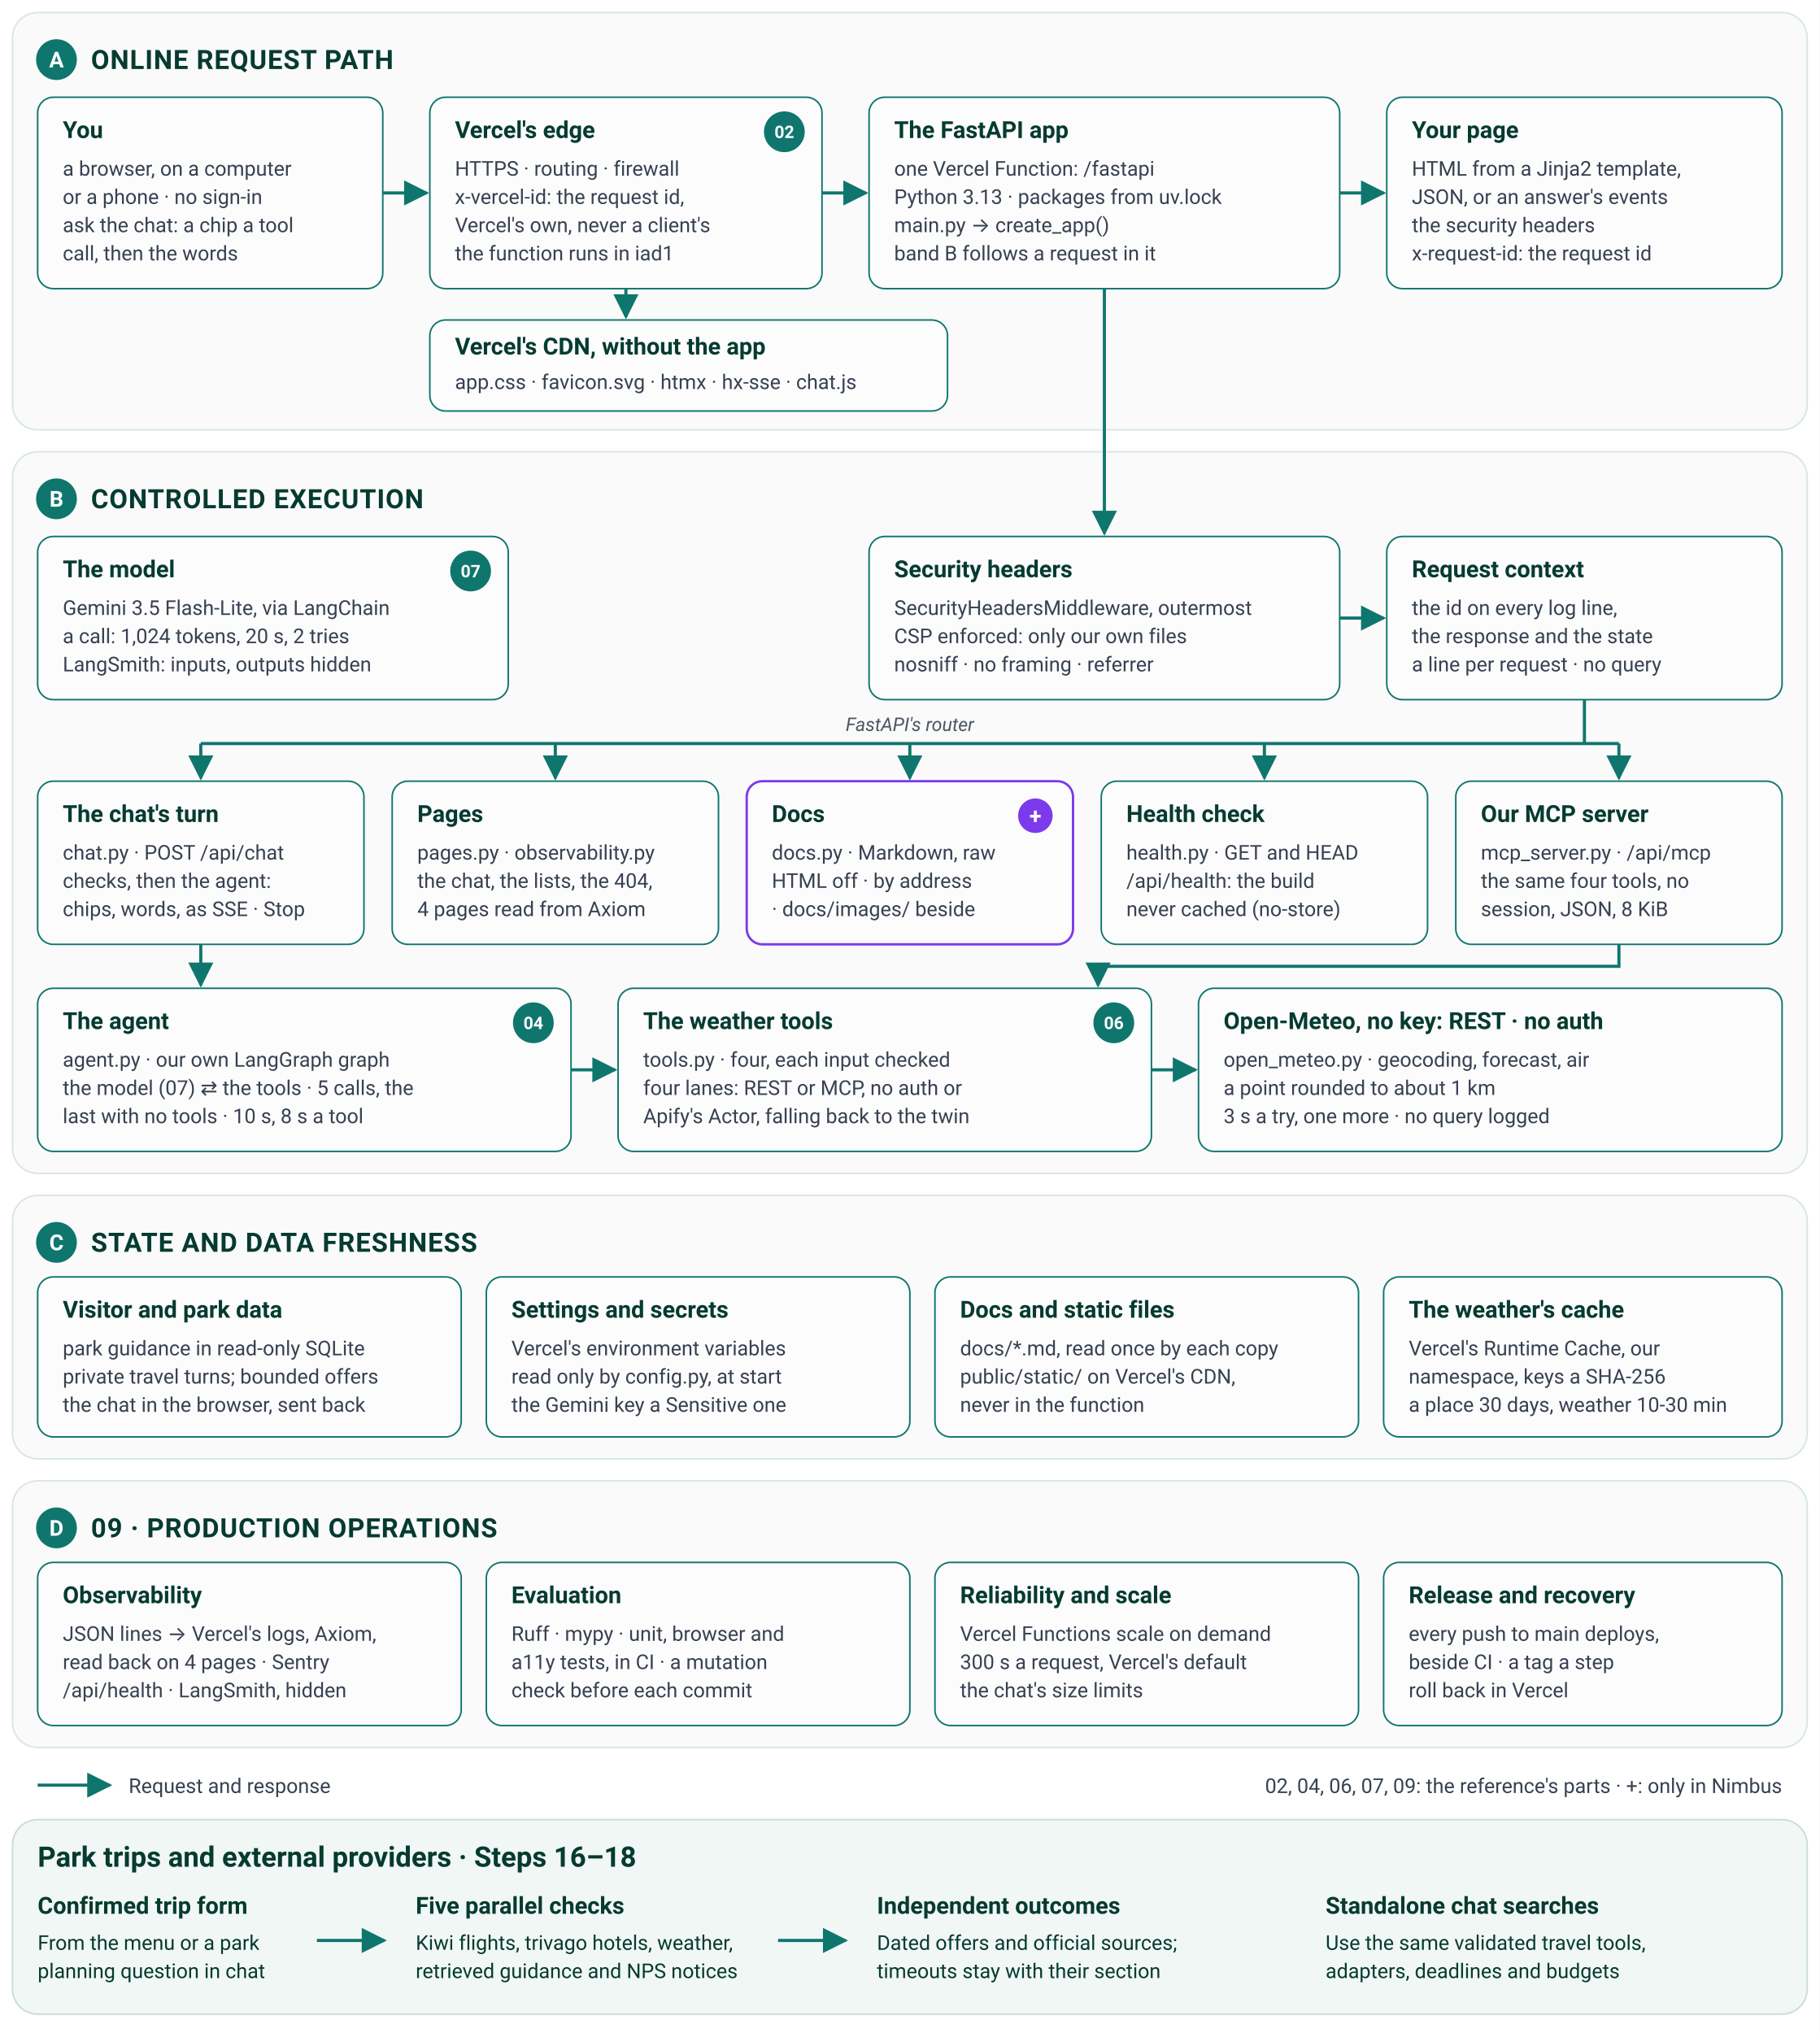
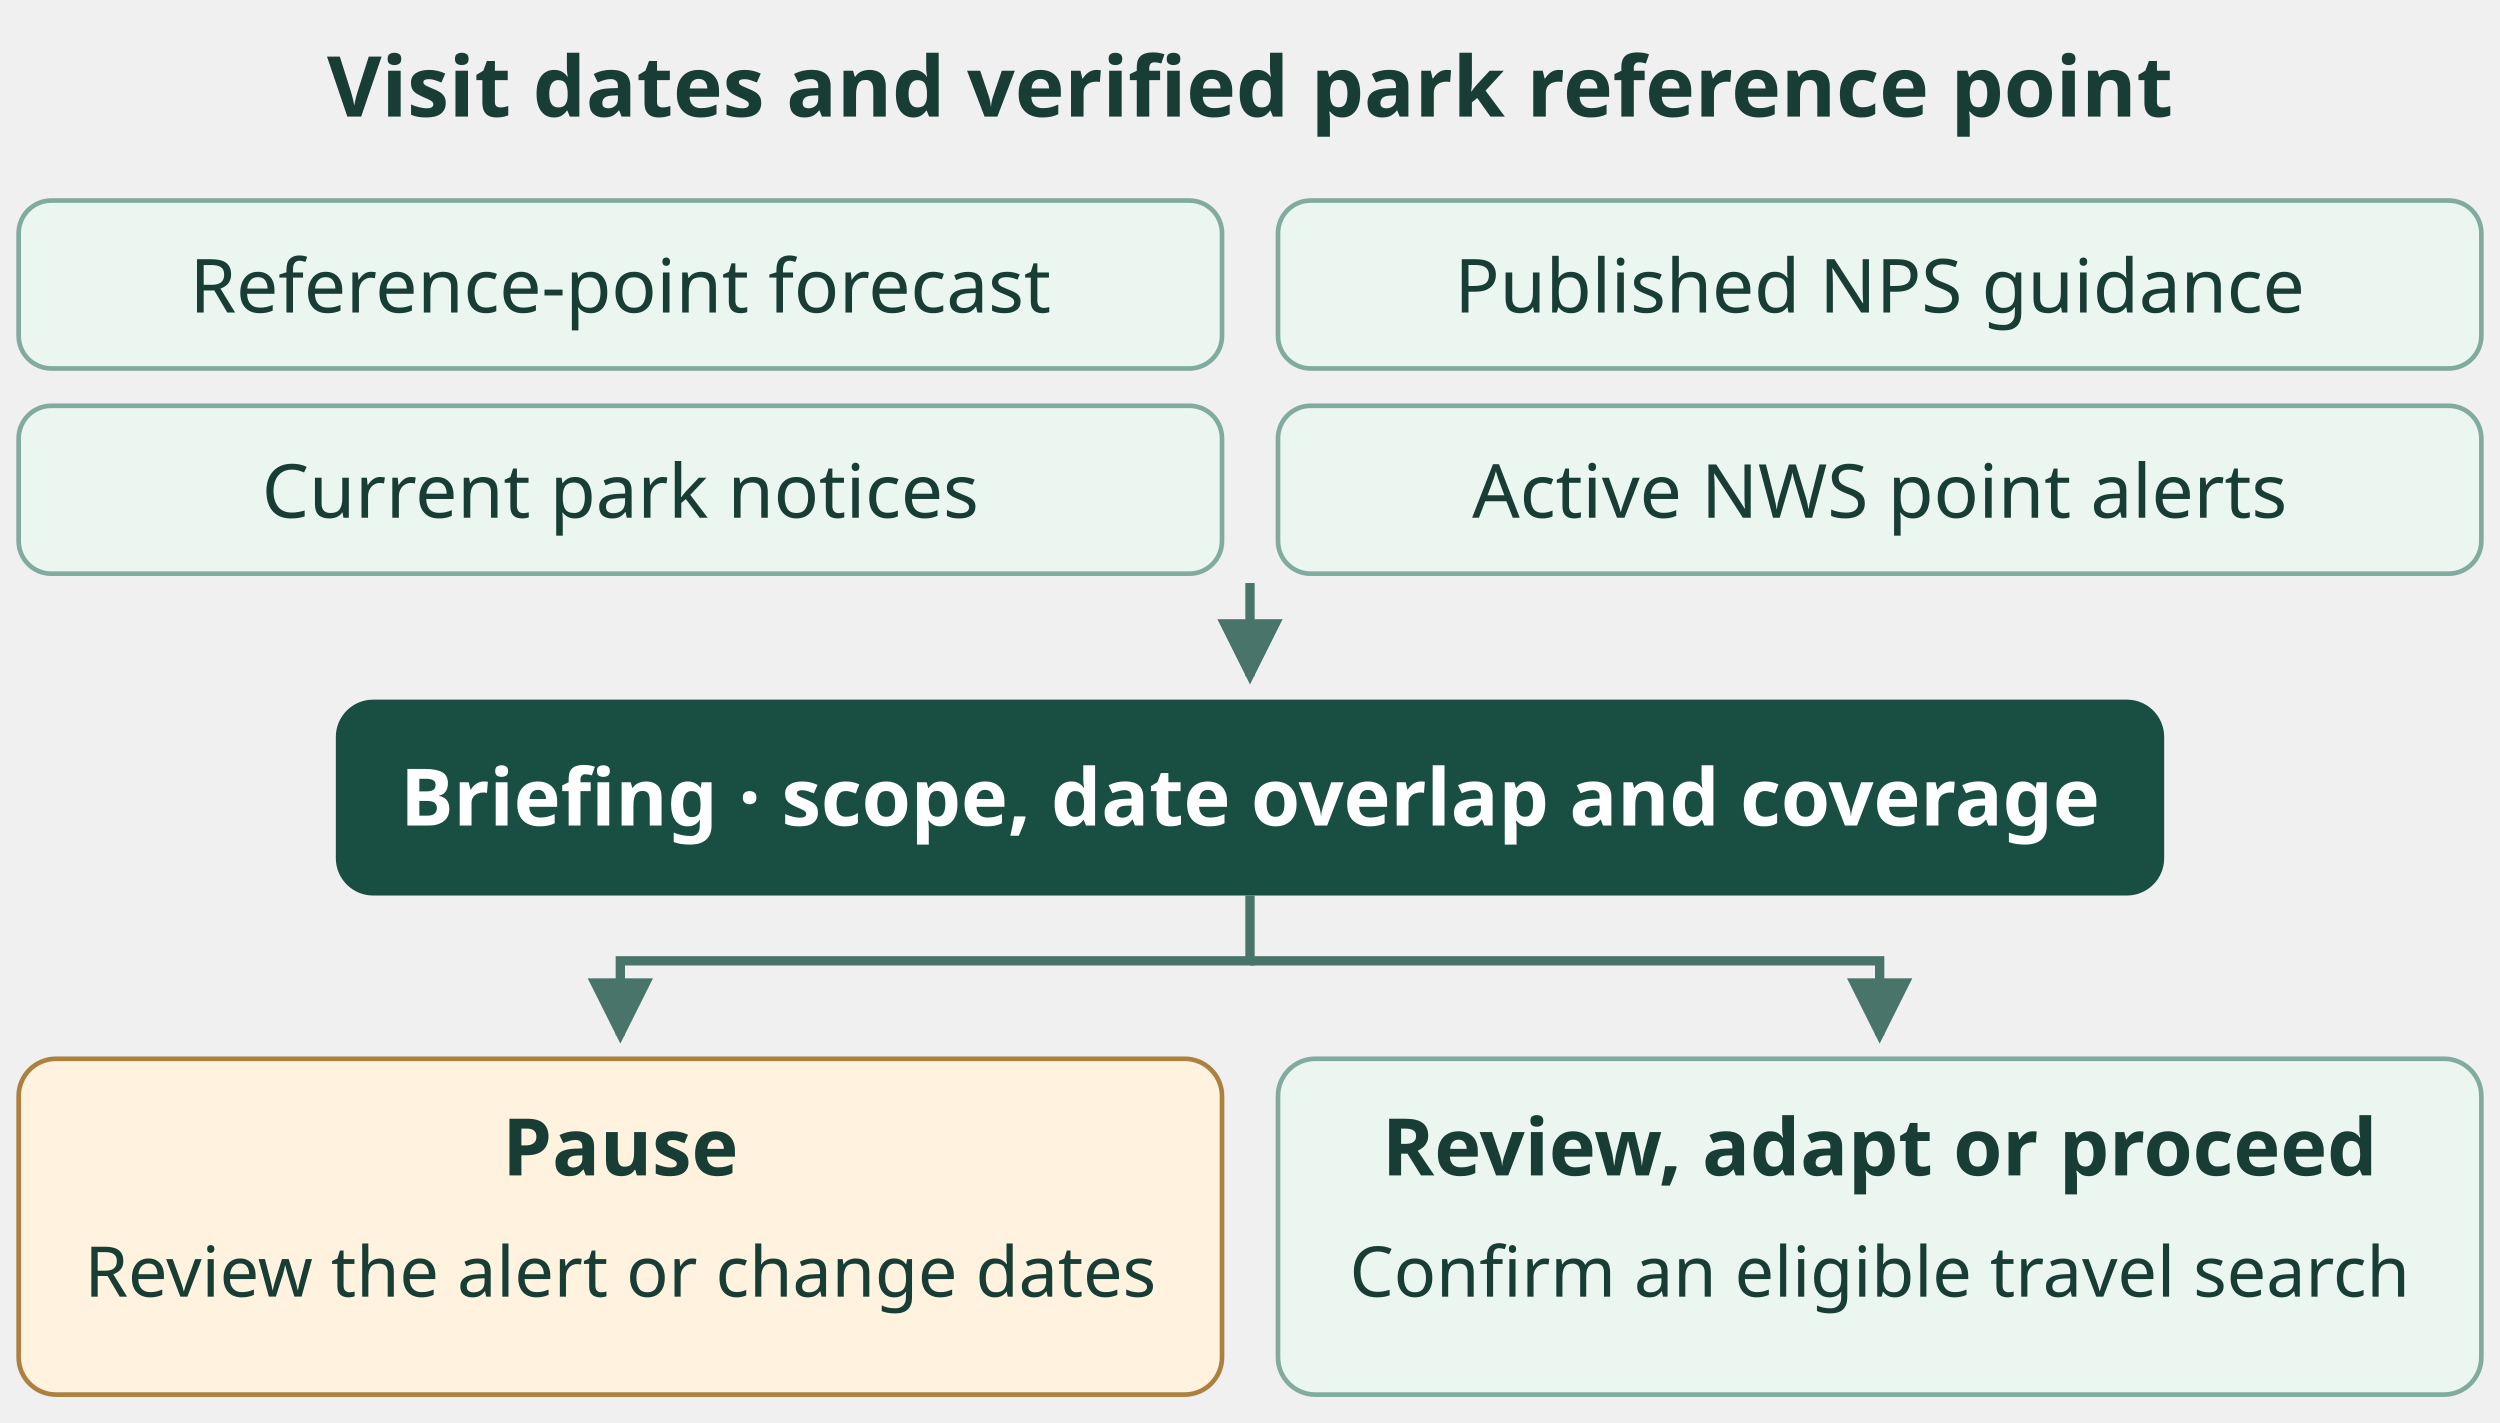
- <svg xmlns="http://www.w3.org/2000/svg" viewBox="0 0 1160 1296" width="1160" height="1296" role="img" aria-labelledby="t d" font-family="system-ui, -apple-system, 'Segoe UI', Roboto, sans-serif">
+ <svg xmlns="http://www.w3.org/2000/svg" width="536" height="305" viewBox="0 0 536 305" role="img" aria-labelledby="title desc" font-family="system-ui, sans-serif" fill="#183d35">
  <defs>
-     <marker id="arrow" viewBox="0 0 10 10" refX="9" refY="5" markerWidth="8" markerHeight="8" orient="auto-start-reverse">
-       <path d="M0 0L10 5L0 10z" fill="#0f766e" />
+     <marker id="arrow" viewBox="0 0 8 8" refX="7" refY="4" markerWidth="7" markerHeight="7" orient="auto">
+       <path d="M0 0L8 4L0 8Z" fill="#487469" />
    </marker>
  </defs>
-   <rect width="1160" height="1296" fill="#ffffff" />
-   <rect x="8" y="8" width="1144" height="266" rx="16" fill="#fafafa" stroke="#d7e7e2" />
-   <circle cx="36" cy="38" r="13" fill="#0f766e" />
-   <text x="36" y="43" font-size="14" font-weight="700" fill="#ffffff" text-anchor="middle">A</text>
-   <text x="58" y="44" font-size="17" font-weight="700" fill="#053b30" letter-spacing="0.5">ONLINE REQUEST PATH</text>
-   <rect x="24" y="62" width="220" height="122" rx="10" fill="#fcfcfc" stroke="#0f766e" />
-   <text x="40" y="88" font-size="15" font-weight="700" fill="#053b30">You</text>
-   <text x="40" y="112" font-size="13" fill="#374151">a browser, on a computer</text>
-   <text x="40" y="130" font-size="13" fill="#374151">or a phone · no sign-in</text>
-   <text x="40" y="148" font-size="13" fill="#374151">ask the chat: a chip a tool</text>
-   <text x="40" y="166" font-size="13" fill="#374151">call, then the words</text>
-   <rect x="274" y="62" width="250" height="122" rx="10" fill="#fcfcfc" stroke="#0f766e" />
-   <text x="290" y="88" font-size="15" font-weight="700" fill="#053b30">Vercel's edge</text>
-   <circle cx="500" cy="84" r="13" fill="#0f766e" />
-   <text x="500" y="88" font-size="11" font-weight="700" fill="#ffffff" text-anchor="middle">02</text>
-   <text x="290" y="112" font-size="13" fill="#374151">HTTPS · routing · firewall</text>
-   <text x="290" y="130" font-size="13" fill="#374151">x-vercel-id: the request id,</text>
-   <text x="290" y="148" font-size="13" fill="#374151">Vercel's own, never a client's</text>
-   <text x="290" y="166" font-size="13" fill="#374151">the function runs in iad1</text>
-   <rect x="554" y="62" width="300" height="122" rx="10" fill="#fcfcfc" stroke="#0f766e" />
-   <text x="570" y="88" font-size="15" font-weight="700" fill="#053b30">The FastAPI app</text>
-   <text x="570" y="112" font-size="13" fill="#374151">one Vercel Function: /fastapi</text>
-   <text x="570" y="130" font-size="13" fill="#374151">Python 3.13 · packages from uv.lock</text>
-   <text x="570" y="148" font-size="13" fill="#374151">main.py → create_app()</text>
-   <text x="570" y="166" font-size="13" fill="#374151">band B follows a request in it</text>
-   <rect x="884" y="62" width="252" height="122" rx="10" fill="#fcfcfc" stroke="#0f766e" />
-   <text x="900" y="88" font-size="15" font-weight="700" fill="#053b30">Your page</text>
-   <text x="900" y="112" font-size="13" fill="#374151">HTML from a Jinja2 template,</text>
-   <text x="900" y="130" font-size="13" fill="#374151">JSON, or an answer's events</text>
-   <text x="900" y="148" font-size="13" fill="#374151">the security headers</text>
-   <text x="900" y="166" font-size="13" fill="#374151">x-request-id: the request id</text>
-   <line x1="244" y1="123" x2="272" y2="123" stroke="#0f766e" stroke-width="2" marker-end="url(#arrow)" />
-   <line x1="524" y1="123" x2="552" y2="123" stroke="#0f766e" stroke-width="2" marker-end="url(#arrow)" />
-   <line x1="854" y1="123" x2="882" y2="123" stroke="#0f766e" stroke-width="2" marker-end="url(#arrow)" />
-   <line x1="399" y1="184" x2="399" y2="202" stroke="#0f766e" stroke-width="2" marker-end="url(#arrow)" />
-   <rect x="274" y="204" width="330" height="58" rx="10" fill="#fcfcfc" stroke="#0f766e" />
-   <text x="290" y="226" font-size="15" font-weight="700" fill="#053b30">Vercel's CDN, without the app</text>
-   <text x="290" y="248" font-size="13" fill="#374151">app.css · favicon.svg · htmx · hx-sse · chat.js</text>
-   <rect x="8" y="288" width="1144" height="460" rx="16" fill="#fafafa" stroke="#d7e7e2" />
-   <circle cx="36" cy="318" r="13" fill="#0f766e" />
-   <text x="36" y="323" font-size="14" font-weight="700" fill="#ffffff" text-anchor="middle">B</text>
-   <text x="58" y="324" font-size="17" font-weight="700" fill="#053b30" letter-spacing="0.5">CONTROLLED EXECUTION</text>
-   <line x1="704" y1="184" x2="704" y2="340" stroke="#0f766e" stroke-width="2" marker-end="url(#arrow)" />
-   <rect x="24" y="342" width="300" height="104" rx="10" fill="#fcfcfc" stroke="#0f766e" />
-   <text x="40" y="368" font-size="15" font-weight="700" fill="#053b30">The model</text>
-   <circle cx="300" cy="364" r="13" fill="#0f766e" />
-   <text x="300" y="368" font-size="11" font-weight="700" fill="#ffffff" text-anchor="middle">07</text>
-   <text x="40" y="392" font-size="13" fill="#374151">Gemini 3.5 Flash-Lite, via LangChain</text>
-   <text x="40" y="410" font-size="13" fill="#374151">a call: 1,024 tokens, 20 s, 2 tries</text>
-   <text x="40" y="428" font-size="13" fill="#374151">LangSmith: inputs, outputs hidden</text>
-   <rect x="554" y="342" width="300" height="104" rx="10" fill="#fcfcfc" stroke="#0f766e" />
-   <text x="570" y="368" font-size="15" font-weight="700" fill="#053b30">Security headers</text>
-   <text x="570" y="392" font-size="13" fill="#374151">SecurityHeadersMiddleware, outermost</text>
-   <text x="570" y="410" font-size="13" fill="#374151">CSP enforced: only our own files</text>
-   <text x="570" y="428" font-size="13" fill="#374151">nosniff · no framing · referrer</text>
-   <rect x="884" y="342" width="252" height="104" rx="10" fill="#fcfcfc" stroke="#0f766e" />
-   <text x="900" y="368" font-size="15" font-weight="700" fill="#053b30">Request context</text>
-   <text x="900" y="392" font-size="13" fill="#374151">the id on every log line,</text>
-   <text x="900" y="410" font-size="13" fill="#374151">the response and the state</text>
-   <text x="900" y="428" font-size="13" fill="#374151">a line per request · no query</text>
-   <line x1="854" y1="394" x2="882" y2="394" stroke="#0f766e" stroke-width="2" marker-end="url(#arrow)" />
-   <line x1="1010" y1="446" x2="1010" y2="474" stroke="#0f766e" stroke-width="2" />
-   <line x1="128" y1="474" x2="1032" y2="474" stroke="#0f766e" stroke-width="2" />
-   <text x="580" y="466" font-size="12" font-style="italic" fill="#4b5563" text-anchor="middle">FastAPI's router</text>
-   <line x1="128" y1="474" x2="128" y2="496" stroke="#0f766e" stroke-width="2" marker-end="url(#arrow)" />
-   <line x1="354" y1="474" x2="354" y2="496" stroke="#0f766e" stroke-width="2" marker-end="url(#arrow)" />
-   <line x1="580" y1="474" x2="580" y2="496" stroke="#0f766e" stroke-width="2" marker-end="url(#arrow)" />
-   <line x1="806" y1="474" x2="806" y2="496" stroke="#0f766e" stroke-width="2" marker-end="url(#arrow)" />
-   <line x1="1032" y1="474" x2="1032" y2="496" stroke="#0f766e" stroke-width="2" marker-end="url(#arrow)" />
-   <rect x="24" y="498" width="208" height="104" rx="10" fill="#fcfcfc" stroke="#0f766e" />
-   <text x="40" y="524" font-size="15" font-weight="700" fill="#053b30">The chat's turn</text>
-   <text x="40" y="548" font-size="13" fill="#374151">chat.py · POST /api/chat</text>
-   <text x="40" y="566" font-size="13" fill="#374151">checks, then the agent:</text>
-   <text x="40" y="584" font-size="13" fill="#374151">chips, words, as SSE · Stop</text>
-   <rect x="250" y="498" width="208" height="104" rx="10" fill="#fcfcfc" stroke="#0f766e" />
-   <text x="266" y="524" font-size="15" font-weight="700" fill="#053b30">Pages</text>
-   <text x="266" y="548" font-size="13" fill="#374151">pages.py · observability.py</text>
-   <text x="266" y="566" font-size="13" fill="#374151">the chat, the lists, the 404,</text>
-   <text x="266" y="584" font-size="13" fill="#374151">4 pages read from Axiom</text>
-   <rect x="476" y="498" width="208" height="104" rx="10" fill="#fcfcfc" stroke="#7c3aed" stroke-width="1.5" />
-   <text x="492" y="524" font-size="15" font-weight="700" fill="#053b30">Docs</text>
-   <circle cx="660" cy="520" r="11" fill="#7c3aed" />
-   <text x="660" y="525" font-size="14" font-weight="700" fill="#ffffff" text-anchor="middle">+</text>
-   <text x="492" y="548" font-size="13" fill="#374151">docs.py · Markdown, raw</text>
-   <text x="492" y="566" font-size="13" fill="#374151">HTML off · by address</text>
-   <text x="492" y="584" font-size="13" fill="#374151">· docs/images/ beside</text>
-   <rect x="702" y="498" width="208" height="104" rx="10" fill="#fcfcfc" stroke="#0f766e" />
-   <text x="718" y="524" font-size="15" font-weight="700" fill="#053b30">Health check</text>
-   <text x="718" y="548" font-size="13" fill="#374151">health.py · GET and HEAD</text>
-   <text x="718" y="566" font-size="13" fill="#374151">/api/health: the build</text>
-   <text x="718" y="584" font-size="13" fill="#374151">never cached (no-store)</text>
-   <rect x="928" y="498" width="208" height="104" rx="10" fill="#fcfcfc" stroke="#0f766e" />
-   <text x="944" y="524" font-size="15" font-weight="700" fill="#053b30">Our MCP server</text>
-   <text x="944" y="548" font-size="13" fill="#374151">mcp_server.py · /api/mcp</text>
-   <text x="944" y="566" font-size="13" fill="#374151">the same four tools, no</text>
-   <text x="944" y="584" font-size="13" fill="#374151">session, JSON, 8 KiB</text>
-   <path d="M1032 602 V616 H700 V628" fill="none" stroke="#0f766e" stroke-width="2" marker-end="url(#arrow)" />
-   <line x1="128" y1="602" x2="128" y2="628" stroke="#0f766e" stroke-width="2" marker-end="url(#arrow)" />
-   <rect x="24" y="630" width="340" height="104" rx="10" fill="#fcfcfc" stroke="#0f766e" />
-   <text x="40" y="656" font-size="15" font-weight="700" fill="#053b30">The agent</text>
-   <circle cx="340" cy="652" r="13" fill="#0f766e" />
-   <text x="340" y="656" font-size="11" font-weight="700" fill="#ffffff" text-anchor="middle">04</text>
-   <text x="40" y="680" font-size="13" fill="#374151">agent.py · our own LangGraph graph</text>
-   <text x="40" y="698" font-size="13" fill="#374151">the model (07) ⇄ the tools · 5 calls, the</text>
-   <text x="40" y="716" font-size="13" fill="#374151">last with no tools · 10 s, 8 s a tool</text>
-   <line x1="364" y1="682" x2="392" y2="682" stroke="#0f766e" stroke-width="2" marker-end="url(#arrow)" />
-   <rect x="394" y="630" width="340" height="104" rx="10" fill="#fcfcfc" stroke="#0f766e" />
-   <text x="410" y="656" font-size="15" font-weight="700" fill="#053b30">The weather tools</text>
-   <circle cx="710" cy="652" r="13" fill="#0f766e" />
-   <text x="710" y="656" font-size="11" font-weight="700" fill="#ffffff" text-anchor="middle">06</text>
-   <text x="410" y="680" font-size="13" fill="#374151">tools.py · four, each input checked</text>
-   <text x="410" y="698" font-size="13" fill="#374151">four lanes: REST or MCP, no auth or</text>
-   <text x="410" y="716" font-size="13" fill="#374151">Apify's Actor, falling back to the twin</text>
-   <line x1="734" y1="682" x2="762" y2="682" stroke="#0f766e" stroke-width="2" marker-end="url(#arrow)" />
-   <rect x="764" y="630" width="372" height="104" rx="10" fill="#fcfcfc" stroke="#0f766e" />
-   <text x="780" y="656" font-size="15" font-weight="700" fill="#053b30">Open-Meteo, no key: REST · no auth</text>
-   <text x="780" y="680" font-size="13" fill="#374151">open_meteo.py · geocoding, forecast, air</text>
-   <text x="780" y="698" font-size="13" fill="#374151">a point rounded to about 1 km</text>
-   <text x="780" y="716" font-size="13" fill="#374151">3 s a try, one more · no query logged</text>
-   <rect x="8" y="762" width="1144" height="168" rx="16" fill="#fafafa" stroke="#d7e7e2" />
-   <circle cx="36" cy="792" r="13" fill="#0f766e" />
-   <text x="36" y="797" font-size="14" font-weight="700" fill="#ffffff" text-anchor="middle">C</text>
-   <text x="58" y="798" font-size="17" font-weight="700" fill="#053b30" letter-spacing="0.5">STATE AND DATA FRESHNESS</text>
-   <rect x="24" y="814" width="270" height="102" rx="10" fill="#fcfcfc" stroke="#0f766e" />
-   <text x="40" y="840" font-size="15" font-weight="700" fill="#053b30">Visitor and park data</text>
-   <text x="40" y="864" font-size="13" fill="#374151">park guidance in read-only SQLite</text>
-   <text x="40" y="882" font-size="13" fill="#374151">private travel turns; bounded offers</text>
-   <text x="40" y="900" font-size="13" fill="#374151">the chat in the browser, sent back</text>
-   <rect x="310" y="814" width="270" height="102" rx="10" fill="#fcfcfc" stroke="#0f766e" />
-   <text x="326" y="840" font-size="15" font-weight="700" fill="#053b30">Settings and secrets</text>
-   <text x="326" y="864" font-size="13" fill="#374151">Vercel's environment variables</text>
-   <text x="326" y="882" font-size="13" fill="#374151">read only by config.py, at start</text>
-   <text x="326" y="900" font-size="13" fill="#374151">the Gemini key a Sensitive one</text>
-   <rect x="596" y="814" width="270" height="102" rx="10" fill="#fcfcfc" stroke="#0f766e" />
-   <text x="612" y="840" font-size="15" font-weight="700" fill="#053b30">Docs and static files</text>
-   <text x="612" y="864" font-size="13" fill="#374151">docs/*.md, read once by each copy</text>
-   <text x="612" y="882" font-size="13" fill="#374151">public/static/ on Vercel's CDN,</text>
-   <text x="612" y="900" font-size="13" fill="#374151">never in the function</text>
-   <rect x="882" y="814" width="254" height="102" rx="10" fill="#fcfcfc" stroke="#0f766e" />
-   <text x="898" y="840" font-size="15" font-weight="700" fill="#053b30">The weather's cache</text>
-   <text x="898" y="864" font-size="13" fill="#374151">Vercel's Runtime Cache, our</text>
-   <text x="898" y="882" font-size="13" fill="#374151">namespace, keys a SHA-256</text>
-   <text x="898" y="900" font-size="13" fill="#374151">a place 30 days, weather 10-30 min</text>
-   <rect x="8" y="944" width="1144" height="170" rx="16" fill="#fafafa" stroke="#d7e7e2" />
-   <circle cx="36" cy="974" r="13" fill="#0f766e" />
-   <text x="36" y="979" font-size="14" font-weight="700" fill="#ffffff" text-anchor="middle">D</text>
-   <text x="58" y="980" font-size="17" font-weight="700" fill="#053b30" letter-spacing="0.5">09 · PRODUCTION OPERATIONS</text>
-   <rect x="24" y="996" width="270" height="104" rx="10" fill="#fcfcfc" stroke="#0f766e" />
-   <text x="40" y="1022" font-size="15" font-weight="700" fill="#053b30">Observability</text>
-   <text x="40" y="1046" font-size="13" fill="#374151">JSON lines → Vercel's logs, Axiom,</text>
-   <text x="40" y="1064" font-size="13" fill="#374151">read back on 4 pages · Sentry</text>
-   <text x="40" y="1082" font-size="13" fill="#374151">/api/health · LangSmith, hidden</text>
-   <rect x="310" y="996" width="270" height="104" rx="10" fill="#fcfcfc" stroke="#0f766e" />
-   <text x="326" y="1022" font-size="15" font-weight="700" fill="#053b30">Evaluation</text>
-   <text x="326" y="1046" font-size="13" fill="#374151">Ruff · mypy · unit, browser and</text>
-   <text x="326" y="1064" font-size="13" fill="#374151">a11y tests, in CI · a mutation</text>
-   <text x="326" y="1082" font-size="13" fill="#374151">check before each commit</text>
-   <rect x="596" y="996" width="270" height="104" rx="10" fill="#fcfcfc" stroke="#0f766e" />
-   <text x="612" y="1022" font-size="15" font-weight="700" fill="#053b30">Reliability and scale</text>
-   <text x="612" y="1046" font-size="13" fill="#374151">Vercel Functions scale on demand</text>
-   <text x="612" y="1064" font-size="13" fill="#374151">300 s a request, Vercel's default</text>
-   <text x="612" y="1082" font-size="13" fill="#374151">the chat's size limits</text>
-   <rect x="882" y="996" width="254" height="104" rx="10" fill="#fcfcfc" stroke="#0f766e" />
-   <text x="898" y="1022" font-size="15" font-weight="700" fill="#053b30">Release and recovery</text>
-   <text x="898" y="1046" font-size="13" fill="#374151">every push to main deploys,</text>
-   <text x="898" y="1064" font-size="13" fill="#374151">beside CI · a tag a step</text>
-   <text x="898" y="1082" font-size="13" fill="#374151">roll back in Vercel</text>
-   <line x1="24" y1="1138" x2="70" y2="1138" stroke="#0f766e" stroke-width="2" marker-end="url(#arrow)" />
-   <text x="82" y="1143" font-size="13" fill="#374151">Request and response</text>
-   <text x="1136" y="1143" font-size="13" fill="#374151" text-anchor="end">02, 04, 06, 07, 09: the reference's parts · +: only in Nimbus</text>
-   <rect x="8" y="1160" width="1144" height="124" rx="16" fill="#f1f7f4" stroke="#c8ded4" />
-   <g fill="#053b30">
-     <text x="24" y="1190" font-size="18" font-weight="700">Park trips and external providers · Steps 16–18</text>
-     <text x="24" y="1220" font-size="15" font-weight="600">Confirmed trip form</text>
-     <text x="24" y="1243" font-size="13">From the menu or a park</text>
-     <text x="24" y="1261" font-size="13">planning question in chat</text>
-     <path d="M202 1237h43" fill="none" stroke="#0f766e" stroke-width="2" marker-end="url(#arrow)" />
-     <text x="265" y="1220" font-size="15" font-weight="600">Five parallel checks</text>
-     <text x="265" y="1243" font-size="13">Kiwi flights, trivago hotels, weather,</text>
-     <text x="265" y="1261" font-size="13">retrieved guidance and NPS notices</text>
-     <path d="M496 1237h43" fill="none" stroke="#0f766e" stroke-width="2" marker-end="url(#arrow)" />
-     <text x="559" y="1220" font-size="15" font-weight="600">Independent outcomes</text>
-     <text x="559" y="1243" font-size="13">Dated offers and official sources;</text>
-     <text x="559" y="1261" font-size="13">timeouts stay with their section</text>
-     <text x="845" y="1220" font-size="15" font-weight="600">Standalone chat searches</text>
-     <text x="845" y="1243" font-size="13">Use the same validated travel tools,</text>
-     <text x="845" y="1261" font-size="13">adapters, deadlines and budgets</text>
+   <text x="268" y="25" font-size="18" font-weight="650" text-anchor="middle">Visit dates and verified park reference point</text>
+   <g fill="#ebf6f1" stroke="#80ab9e">
+     <rect x="4" y="43" width="258" height="36" rx="7" />
+     <rect x="274" y="43" width="258" height="36" rx="7" />
+     <rect x="4" y="87" width="258" height="36" rx="7" />
+     <rect x="274" y="87" width="258" height="36" rx="7" />
+   </g>
+   <g text-anchor="middle" font-size="16">
+     <text x="133" y="67">Reference-point forecast</text>
+     <text x="403" y="67">Published NPS guidance</text>
+     <text x="133" y="111">Current park notices</text>
+     <text x="403" y="111">Active NWS point alerts</text>
+   </g>
+   <path d="M268 125v20" stroke="#487469" stroke-width="2" marker-end="url(#arrow)" />
+   <rect x="72" y="150" width="392" height="42" rx="8" fill="#194f42" />
+   <text x="268" y="177" text-anchor="middle" font-size="17" font-weight="650" fill="#fff">Briefing · scope, date overlap and coverage</text>
+   <g fill="none" stroke="#487469" stroke-width="2" marker-end="url(#arrow)">
+     <path d="M268 192v14H133v16" />
+     <path d="M268 206h135v16" />
+   </g>
+   <rect x="4" y="227" width="258" height="72" rx="8" fill="#fff3df" stroke="#ad8040" />
+   <rect x="274" y="227" width="258" height="72" rx="8" fill="#ebf6f1" stroke="#80ab9e" />
+   <g text-anchor="middle">
+     <text x="133" y="252" font-size="17" font-weight="650">Pause</text>
+     <text x="133" y="278" font-size="15">Review the alert or change dates</text>
+     <text x="403" y="252" font-size="17" font-weight="650">Review, adapt or proceed</text>
+     <text x="403" y="278" font-size="15">Confirm an eligible travel search</text>
  </g>
</svg>
